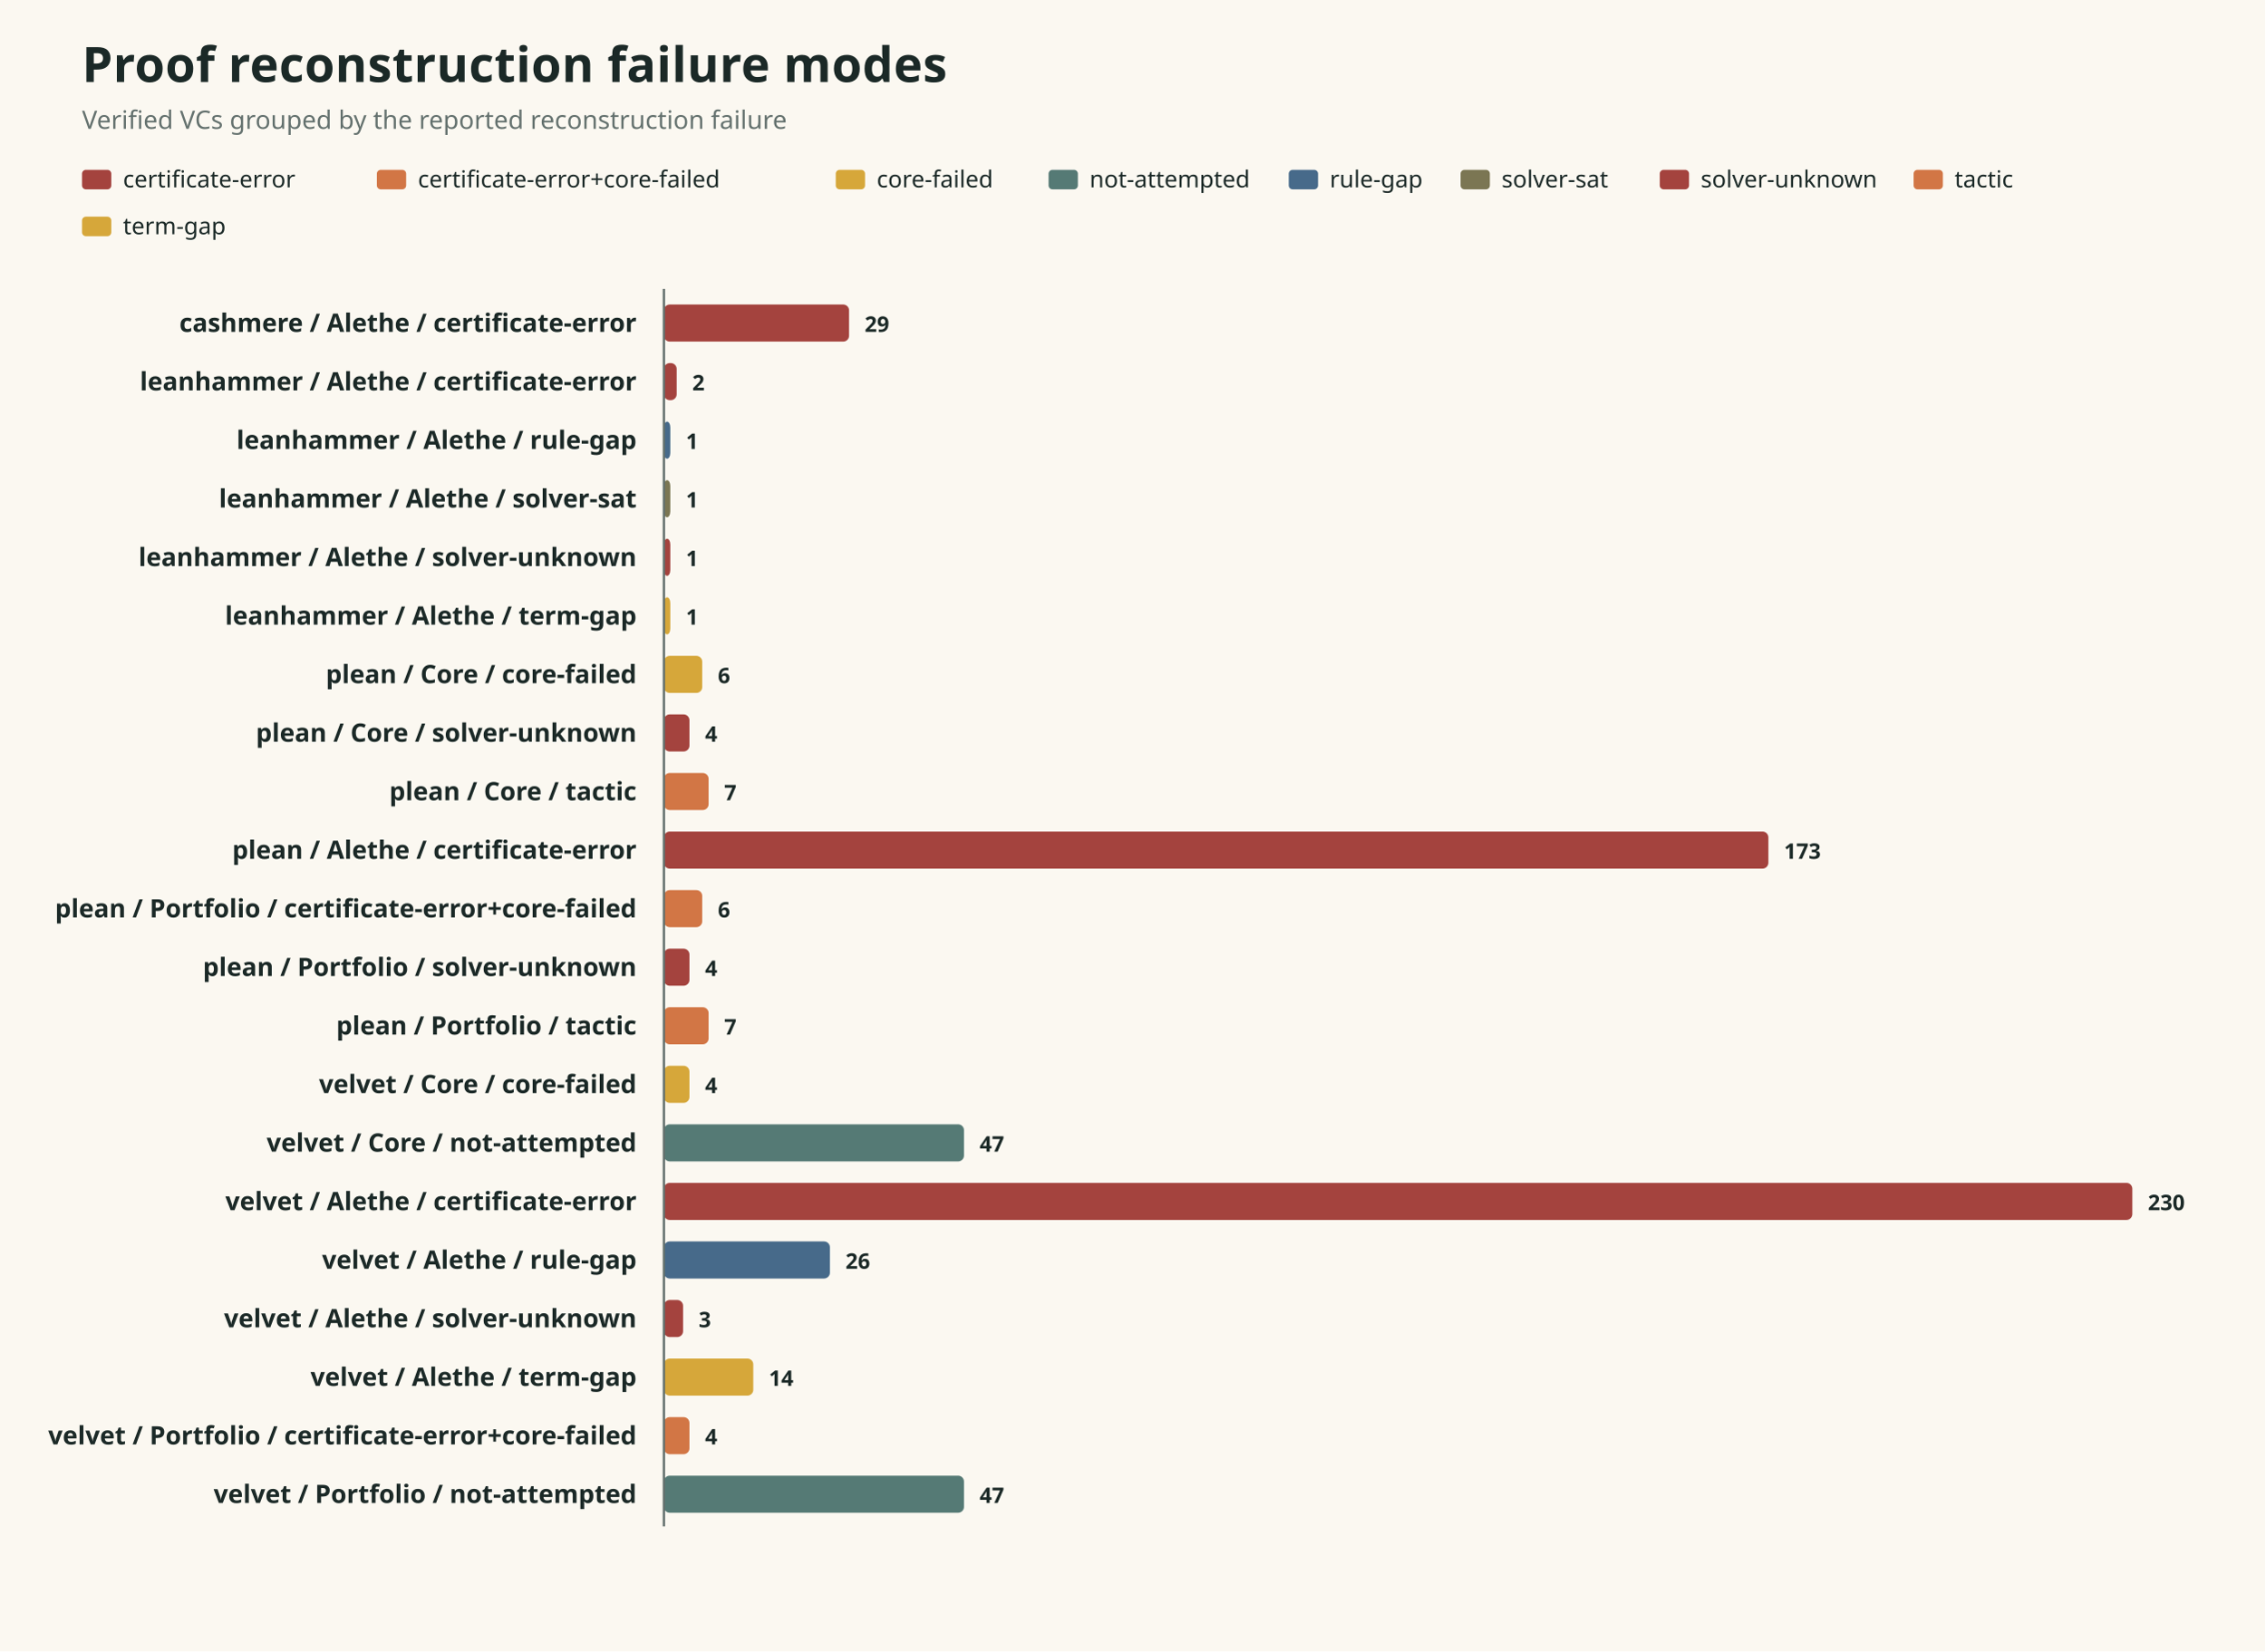
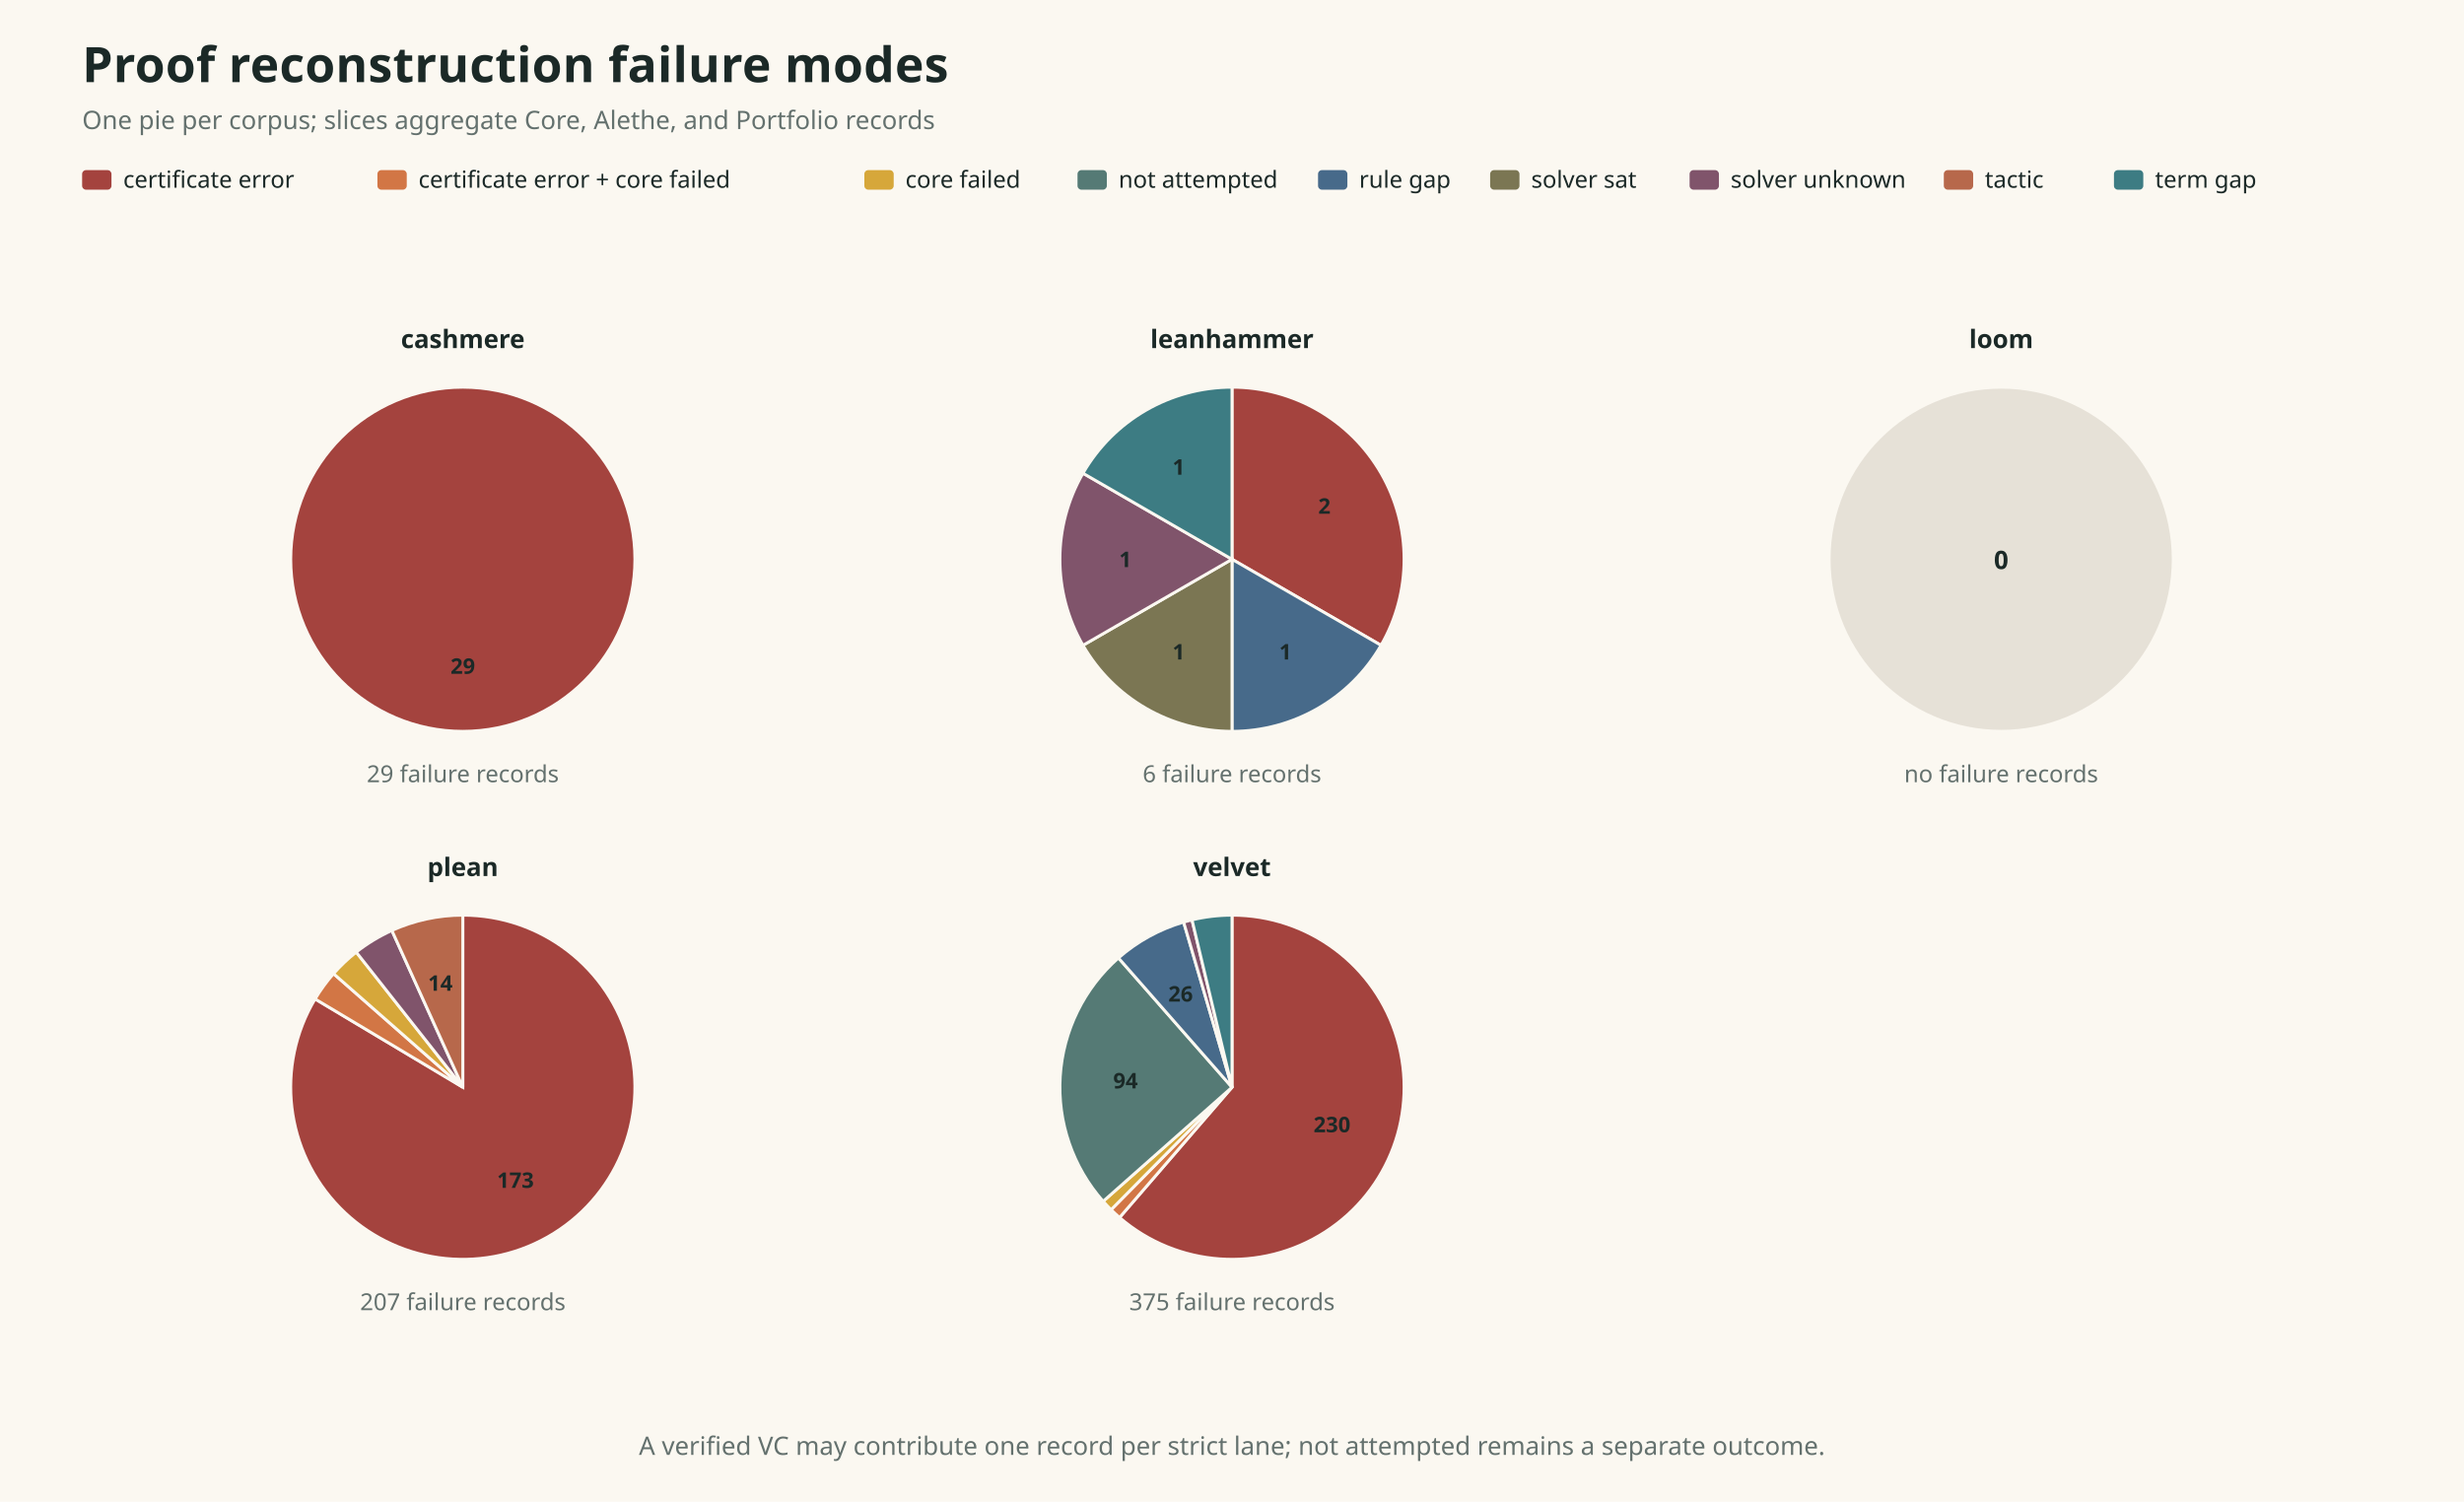
- <svg xmlns="http://www.w3.org/2000/svg" viewBox="0 0 1160 846" role="img" aria-labelledby="title description">
+ <svg xmlns="http://www.w3.org/2000/svg" viewBox="0 0 1260 768" role="img" aria-labelledby="title description">
  <style>
text { fill: #1B2927; font-family: 'Avenir Next', 'IBM Plex Sans', sans-serif; }
.title { font-size: 25px; font-weight: 700; letter-spacing: .2px; }
.subtitle { fill: #64716E; font-size: 13px; }
.axis { fill: #64716E; font-size: 12px; }
.label { font-size: 13px; font-weight: 600; }
.value { font-size: 11px; font-weight: 600; }
.legend { font-size: 12px; }
.grid { stroke: #D9D5CB; stroke-width: 1; }
.axis-line { stroke: #64716E; stroke-width: 1.2; }
</style>
-   <rect width="1160" height="846" fill="#FBF8F1" />
+   <rect width="1260" height="768" fill="#FBF8F1" />
  <text x="42.00" y="42.00" text-anchor="start" class="title">Proof reconstruction failure modes</text>
-   <text x="42.00" y="66.00" text-anchor="start" class="subtitle">Verified VCs grouped by the reported reconstruction failure</text>
+   <text x="42.00" y="66.00" text-anchor="start" class="subtitle">One pie per corpus; slices aggregate Core, Alethe, and Portfolio records</text>
  <rect x="42.00" y="87.00" width="15.00" height="10.00" rx="2.00" fill="#A4433E" opacity="1.000" />
-   <text x="63.00" y="96.00" text-anchor="start" class="legend">certificate-error</text>
+   <text x="63.00" y="96.00" text-anchor="start" class="legend">certificate error</text>
  <rect x="193.00" y="87.00" width="15.00" height="10.00" rx="2.00" fill="#D27645" opacity="1.000" />
-   <text x="214.00" y="96.00" text-anchor="start" class="legend">certificate-error+core-failed</text>
-   <rect x="428.00" y="87.00" width="15.00" height="10.00" rx="2.00" fill="#D6A73A" opacity="1.000" />
-   <text x="449.00" y="96.00" text-anchor="start" class="legend">core-failed</text>
-   <rect x="537.00" y="87.00" width="15.00" height="10.00" rx="2.00" fill="#557A75" opacity="1.000" />
-   <text x="558.00" y="96.00" text-anchor="start" class="legend">not-attempted</text>
-   <rect x="660.00" y="87.00" width="15.00" height="10.00" rx="2.00" fill="#476A8A" opacity="1.000" />
-   <text x="681.00" y="96.00" text-anchor="start" class="legend">rule-gap</text>
-   <rect x="748.00" y="87.00" width="15.00" height="10.00" rx="2.00" fill="#7B7653" opacity="1.000" />
-   <text x="769.00" y="96.00" text-anchor="start" class="legend">solver-sat</text>
-   <rect x="850.00" y="87.00" width="15.00" height="10.00" rx="2.00" fill="#A4433E" opacity="1.000" />
-   <text x="871.00" y="96.00" text-anchor="start" class="legend">solver-unknown</text>
-   <rect x="980.00" y="87.00" width="15.00" height="10.00" rx="2.00" fill="#D27645" opacity="1.000" />
-   <text x="1001.00" y="96.00" text-anchor="start" class="legend">tactic</text>
-   <rect x="42.00" y="111.00" width="15.00" height="10.00" rx="2.00" fill="#D6A73A" opacity="1.000" />
-   <text x="63.00" y="120.00" text-anchor="start" class="legend">term-gap</text>
-   <text x="326.00" y="170.00" text-anchor="end" class="label">cashmere / Alethe / certificate-error</text>
-   <rect x="340.00" y="156.00" width="94.82" height="19.00" rx="3.00" fill="#A4433E" opacity="1.000" />
-   <text x="442.82" y="170.00" text-anchor="start" class="value">29</text>
-   <text x="326.00" y="200.00" text-anchor="end" class="label">leanhammer / Alethe / certificate-error</text>
-   <rect x="340.00" y="186.00" width="6.54" height="19.00" rx="3.00" fill="#A4433E" opacity="1.000" />
-   <text x="354.54" y="200.00" text-anchor="start" class="value">2</text>
-   <text x="326.00" y="230.00" text-anchor="end" class="label">leanhammer / Alethe / rule-gap</text>
-   <rect x="340.00" y="216.00" width="3.27" height="19.00" rx="3.00" fill="#476A8A" opacity="1.000" />
-   <text x="351.27" y="230.00" text-anchor="start" class="value">1</text>
-   <text x="326.00" y="260.00" text-anchor="end" class="label">leanhammer / Alethe / solver-sat</text>
-   <rect x="340.00" y="246.00" width="3.27" height="19.00" rx="3.00" fill="#7B7653" opacity="1.000" />
-   <text x="351.27" y="260.00" text-anchor="start" class="value">1</text>
-   <text x="326.00" y="290.00" text-anchor="end" class="label">leanhammer / Alethe / solver-unknown</text>
-   <rect x="340.00" y="276.00" width="3.27" height="19.00" rx="3.00" fill="#A4433E" opacity="1.000" />
-   <text x="351.27" y="290.00" text-anchor="start" class="value">1</text>
-   <text x="326.00" y="320.00" text-anchor="end" class="label">leanhammer / Alethe / term-gap</text>
-   <rect x="340.00" y="306.00" width="3.27" height="19.00" rx="3.00" fill="#D6A73A" opacity="1.000" />
-   <text x="351.27" y="320.00" text-anchor="start" class="value">1</text>
-   <text x="326.00" y="350.00" text-anchor="end" class="label">plean / Core / core-failed</text>
-   <rect x="340.00" y="336.00" width="19.62" height="19.00" rx="3.00" fill="#D6A73A" opacity="1.000" />
-   <text x="367.62" y="350.00" text-anchor="start" class="value">6</text>
-   <text x="326.00" y="380.00" text-anchor="end" class="label">plean / Core / solver-unknown</text>
-   <rect x="340.00" y="366.00" width="13.08" height="19.00" rx="3.00" fill="#A4433E" opacity="1.000" />
-   <text x="361.08" y="380.00" text-anchor="start" class="value">4</text>
-   <text x="326.00" y="410.00" text-anchor="end" class="label">plean / Core / tactic</text>
-   <rect x="340.00" y="396.00" width="22.89" height="19.00" rx="3.00" fill="#D27645" opacity="1.000" />
-   <text x="370.89" y="410.00" text-anchor="start" class="value">7</text>
-   <text x="326.00" y="440.00" text-anchor="end" class="label">plean / Alethe / certificate-error</text>
-   <rect x="340.00" y="426.00" width="565.63" height="19.00" rx="3.00" fill="#A4433E" opacity="1.000" />
-   <text x="913.63" y="440.00" text-anchor="start" class="value">173</text>
-   <text x="326.00" y="470.00" text-anchor="end" class="label">plean / Portfolio / certificate-error+core-failed</text>
-   <rect x="340.00" y="456.00" width="19.62" height="19.00" rx="3.00" fill="#D27645" opacity="1.000" />
-   <text x="367.62" y="470.00" text-anchor="start" class="value">6</text>
-   <text x="326.00" y="500.00" text-anchor="end" class="label">plean / Portfolio / solver-unknown</text>
-   <rect x="340.00" y="486.00" width="13.08" height="19.00" rx="3.00" fill="#A4433E" opacity="1.000" />
-   <text x="361.08" y="500.00" text-anchor="start" class="value">4</text>
-   <text x="326.00" y="530.00" text-anchor="end" class="label">plean / Portfolio / tactic</text>
-   <rect x="340.00" y="516.00" width="22.89" height="19.00" rx="3.00" fill="#D27645" opacity="1.000" />
-   <text x="370.89" y="530.00" text-anchor="start" class="value">7</text>
-   <text x="326.00" y="560.00" text-anchor="end" class="label">velvet / Core / core-failed</text>
-   <rect x="340.00" y="546.00" width="13.08" height="19.00" rx="3.00" fill="#D6A73A" opacity="1.000" />
-   <text x="361.08" y="560.00" text-anchor="start" class="value">4</text>
-   <text x="326.00" y="590.00" text-anchor="end" class="label">velvet / Core / not-attempted</text>
-   <rect x="340.00" y="576.00" width="153.67" height="19.00" rx="3.00" fill="#557A75" opacity="1.000" />
-   <text x="501.67" y="590.00" text-anchor="start" class="value">47</text>
-   <text x="326.00" y="620.00" text-anchor="end" class="label">velvet / Alethe / certificate-error</text>
-   <rect x="340.00" y="606.00" width="752.00" height="19.00" rx="3.00" fill="#A4433E" opacity="1.000" />
-   <text x="1100.00" y="620.00" text-anchor="start" class="value">230</text>
-   <text x="326.00" y="650.00" text-anchor="end" class="label">velvet / Alethe / rule-gap</text>
-   <rect x="340.00" y="636.00" width="85.01" height="19.00" rx="3.00" fill="#476A8A" opacity="1.000" />
-   <text x="433.01" y="650.00" text-anchor="start" class="value">26</text>
-   <text x="326.00" y="680.00" text-anchor="end" class="label">velvet / Alethe / solver-unknown</text>
-   <rect x="340.00" y="666.00" width="9.81" height="19.00" rx="3.00" fill="#A4433E" opacity="1.000" />
-   <text x="357.81" y="680.00" text-anchor="start" class="value">3</text>
-   <text x="326.00" y="710.00" text-anchor="end" class="label">velvet / Alethe / term-gap</text>
-   <rect x="340.00" y="696.00" width="45.77" height="19.00" rx="3.00" fill="#D6A73A" opacity="1.000" />
-   <text x="393.77" y="710.00" text-anchor="start" class="value">14</text>
-   <text x="326.00" y="740.00" text-anchor="end" class="label">velvet / Portfolio / certificate-error+core-failed</text>
-   <rect x="340.00" y="726.00" width="13.08" height="19.00" rx="3.00" fill="#D27645" opacity="1.000" />
-   <text x="361.08" y="740.00" text-anchor="start" class="value">4</text>
-   <text x="326.00" y="770.00" text-anchor="end" class="label">velvet / Portfolio / not-attempted</text>
-   <rect x="340.00" y="756.00" width="153.67" height="19.00" rx="3.00" fill="#557A75" opacity="1.000" />
-   <text x="501.67" y="770.00" text-anchor="start" class="value">47</text>
-   <line x1="340.00" y1="148.00" x2="340.00" y2="782.00" class="axis-line" />
+   <text x="214.00" y="96.00" text-anchor="start" class="legend">certificate error + core failed</text>
+   <rect x="442.00" y="87.00" width="15.00" height="10.00" rx="2.00" fill="#D6A73A" opacity="1.000" />
+   <text x="463.00" y="96.00" text-anchor="start" class="legend">core failed</text>
+   <rect x="551.00" y="87.00" width="15.00" height="10.00" rx="2.00" fill="#557A75" opacity="1.000" />
+   <text x="572.00" y="96.00" text-anchor="start" class="legend">not attempted</text>
+   <rect x="674.00" y="87.00" width="15.00" height="10.00" rx="2.00" fill="#476A8A" opacity="1.000" />
+   <text x="695.00" y="96.00" text-anchor="start" class="legend">rule gap</text>
+   <rect x="762.00" y="87.00" width="15.00" height="10.00" rx="2.00" fill="#7B7653" opacity="1.000" />
+   <text x="783.00" y="96.00" text-anchor="start" class="legend">solver sat</text>
+   <rect x="864.00" y="87.00" width="15.00" height="10.00" rx="2.00" fill="#80546B" opacity="1.000" />
+   <text x="885.00" y="96.00" text-anchor="start" class="legend">solver unknown</text>
+   <rect x="994.00" y="87.00" width="15.00" height="10.00" rx="2.00" fill="#B7684B" opacity="1.000" />
+   <text x="1015.00" y="96.00" text-anchor="start" class="legend">tactic</text>
+   <rect x="1081.00" y="87.00" width="15.00" height="10.00" rx="2.00" fill="#3D7C83" opacity="1.000" />
+   <text x="1102.00" y="96.00" text-anchor="start" class="legend">term gap</text>
+   <text x="236.67" y="178.00" text-anchor="middle" class="label">cashmere</text>
+   <circle cx="236.67" cy="286.00" r="88.00" fill="#A4433E" stroke="#FBF8F1" stroke-width="1.5" />
+   <text x="236.67" y="344.56" text-anchor="middle" class="value">29</text>
+   <text x="236.67" y="400.00" text-anchor="middle" class="axis">29 failure records</text>
+   <text x="630.00" y="178.00" text-anchor="middle" class="label">leanhammer</text>
+   <path d="M 630.00 286.00 L 630.00 198.00 A 88.00 88.00 0 0 1 706.21 330.00 Z" fill="#A4433E" stroke="#FBF8F1" stroke-width="1.5" />
+   <text x="677.25" y="262.72" text-anchor="middle" class="value">2</text>
+   <path d="M 630.00 286.00 L 706.21 330.00 A 88.00 88.00 0 0 1 630.00 374.00 Z" fill="#476A8A" stroke="#FBF8F1" stroke-width="1.5" />
+   <text x="657.28" y="337.25" text-anchor="middle" class="value">1</text>
+   <path d="M 630.00 286.00 L 630.00 374.00 A 88.00 88.00 0 0 1 553.79 330.00 Z" fill="#7B7653" stroke="#FBF8F1" stroke-width="1.5" />
+   <text x="602.72" y="337.25" text-anchor="middle" class="value">1</text>
+   <path d="M 630.00 286.00 L 553.79 330.00 A 88.00 88.00 0 0 1 553.79 242.00 Z" fill="#80546B" stroke="#FBF8F1" stroke-width="1.5" />
+   <text x="575.44" y="290.00" text-anchor="middle" class="value">1</text>
+   <path d="M 630.00 286.00 L 553.79 242.00 A 88.00 88.00 0 0 1 630.00 198.00 Z" fill="#3D7C83" stroke="#FBF8F1" stroke-width="1.5" />
+   <text x="602.72" y="242.75" text-anchor="middle" class="value">1</text>
+   <text x="630.00" y="400.00" text-anchor="middle" class="axis">6 failure records</text>
+   <text x="1023.33" y="178.00" text-anchor="middle" class="label">loom</text>
+   <circle cx="1023.33" cy="286.00" r="88.00" fill="#E6E1D7" stroke="#FBF8F1" stroke-width="1.5" />
+   <text x="1023.33" y="291.00" text-anchor="middle" class="label">0</text>
+   <text x="1023.33" y="400.00" text-anchor="middle" class="axis">no failure records</text>
+   <text x="236.67" y="448.00" text-anchor="middle" class="label">plean</text>
+   <path d="M 236.67 556.00 L 236.67 468.00 A 88.00 88.00 0 1 1 161.13 510.85 Z" fill="#A4433E" stroke="#FBF8F1" stroke-width="1.5" />
+   <text x="263.59" y="607.46" text-anchor="middle" class="value">173</text>
+   <path d="M 236.67 556.00 L 161.13 510.85 A 88.00 88.00 0 0 1 170.56 497.91 Z" fill="#D27645" stroke="#FBF8F1" stroke-width="1.5" />
+   <path d="M 236.67 556.00 L 170.56 497.91 A 88.00 88.00 0 0 1 182.17 486.90 Z" fill="#D6A73A" stroke="#FBF8F1" stroke-width="1.5" />
+   <path d="M 236.67 556.00 L 182.17 486.90 A 88.00 88.00 0 0 1 200.39 475.83 Z" fill="#80546B" stroke="#FBF8F1" stroke-width="1.5" />
+   <path d="M 236.67 556.00 L 200.39 475.83 A 88.00 88.00 0 0 1 236.67 468.00 Z" fill="#B7684B" stroke="#FBF8F1" stroke-width="1.5" />
+   <text x="225.16" y="506.67" text-anchor="middle" class="value">14</text>
+   <text x="236.67" y="670.00" text-anchor="middle" class="axis">207 failure records</text>
+   <text x="630.00" y="448.00" text-anchor="middle" class="label">velvet</text>
+   <path d="M 630.00 556.00 L 630.00 468.00 A 88.00 88.00 0 1 1 572.50 622.62 Z" fill="#A4433E" stroke="#FBF8F1" stroke-width="1.5" />
+   <text x="681.14" y="579.02" text-anchor="middle" class="value">230</text>
+   <path d="M 630.00 556.00 L 572.50 622.62 A 88.00 88.00 0 0 1 568.17 618.62 Z" fill="#D27645" stroke="#FBF8F1" stroke-width="1.5" />
+   <path d="M 630.00 556.00 L 568.17 618.62 A 88.00 88.00 0 0 1 564.11 614.33 Z" fill="#D6A73A" stroke="#FBF8F1" stroke-width="1.5" />
+   <path d="M 630.00 556.00 L 564.11 614.33 A 88.00 88.00 0 0 1 571.94 489.87 Z" fill="#557A75" stroke="#FBF8F1" stroke-width="1.5" />
+   <text x="575.55" y="556.57" text-anchor="middle" class="value">94</text>
+   <path d="M 630.00 556.00 L 571.94 489.87 A 88.00 88.00 0 0 1 605.27 471.55 Z" fill="#476A8A" stroke="#FBF8F1" stroke-width="1.5" />
+   <text x="603.72" y="512.19" text-anchor="middle" class="value">26</text>
+   <path d="M 630.00 556.00 L 605.27 471.55 A 88.00 88.00 0 0 1 609.55 470.41 Z" fill="#80546B" stroke="#FBF8F1" stroke-width="1.5" />
+   <path d="M 630.00 556.00 L 609.55 470.41 A 88.00 88.00 0 0 1 630.00 468.00 Z" fill="#3D7C83" stroke="#FBF8F1" stroke-width="1.5" />
+   <text x="630.00" y="670.00" text-anchor="middle" class="axis">375 failure records</text>
+   <text x="630.00" y="744.00" text-anchor="middle" class="subtitle">A verified VC may contribute one record per strict lane; not attempted remains a separate outcome.</text>
</svg>
